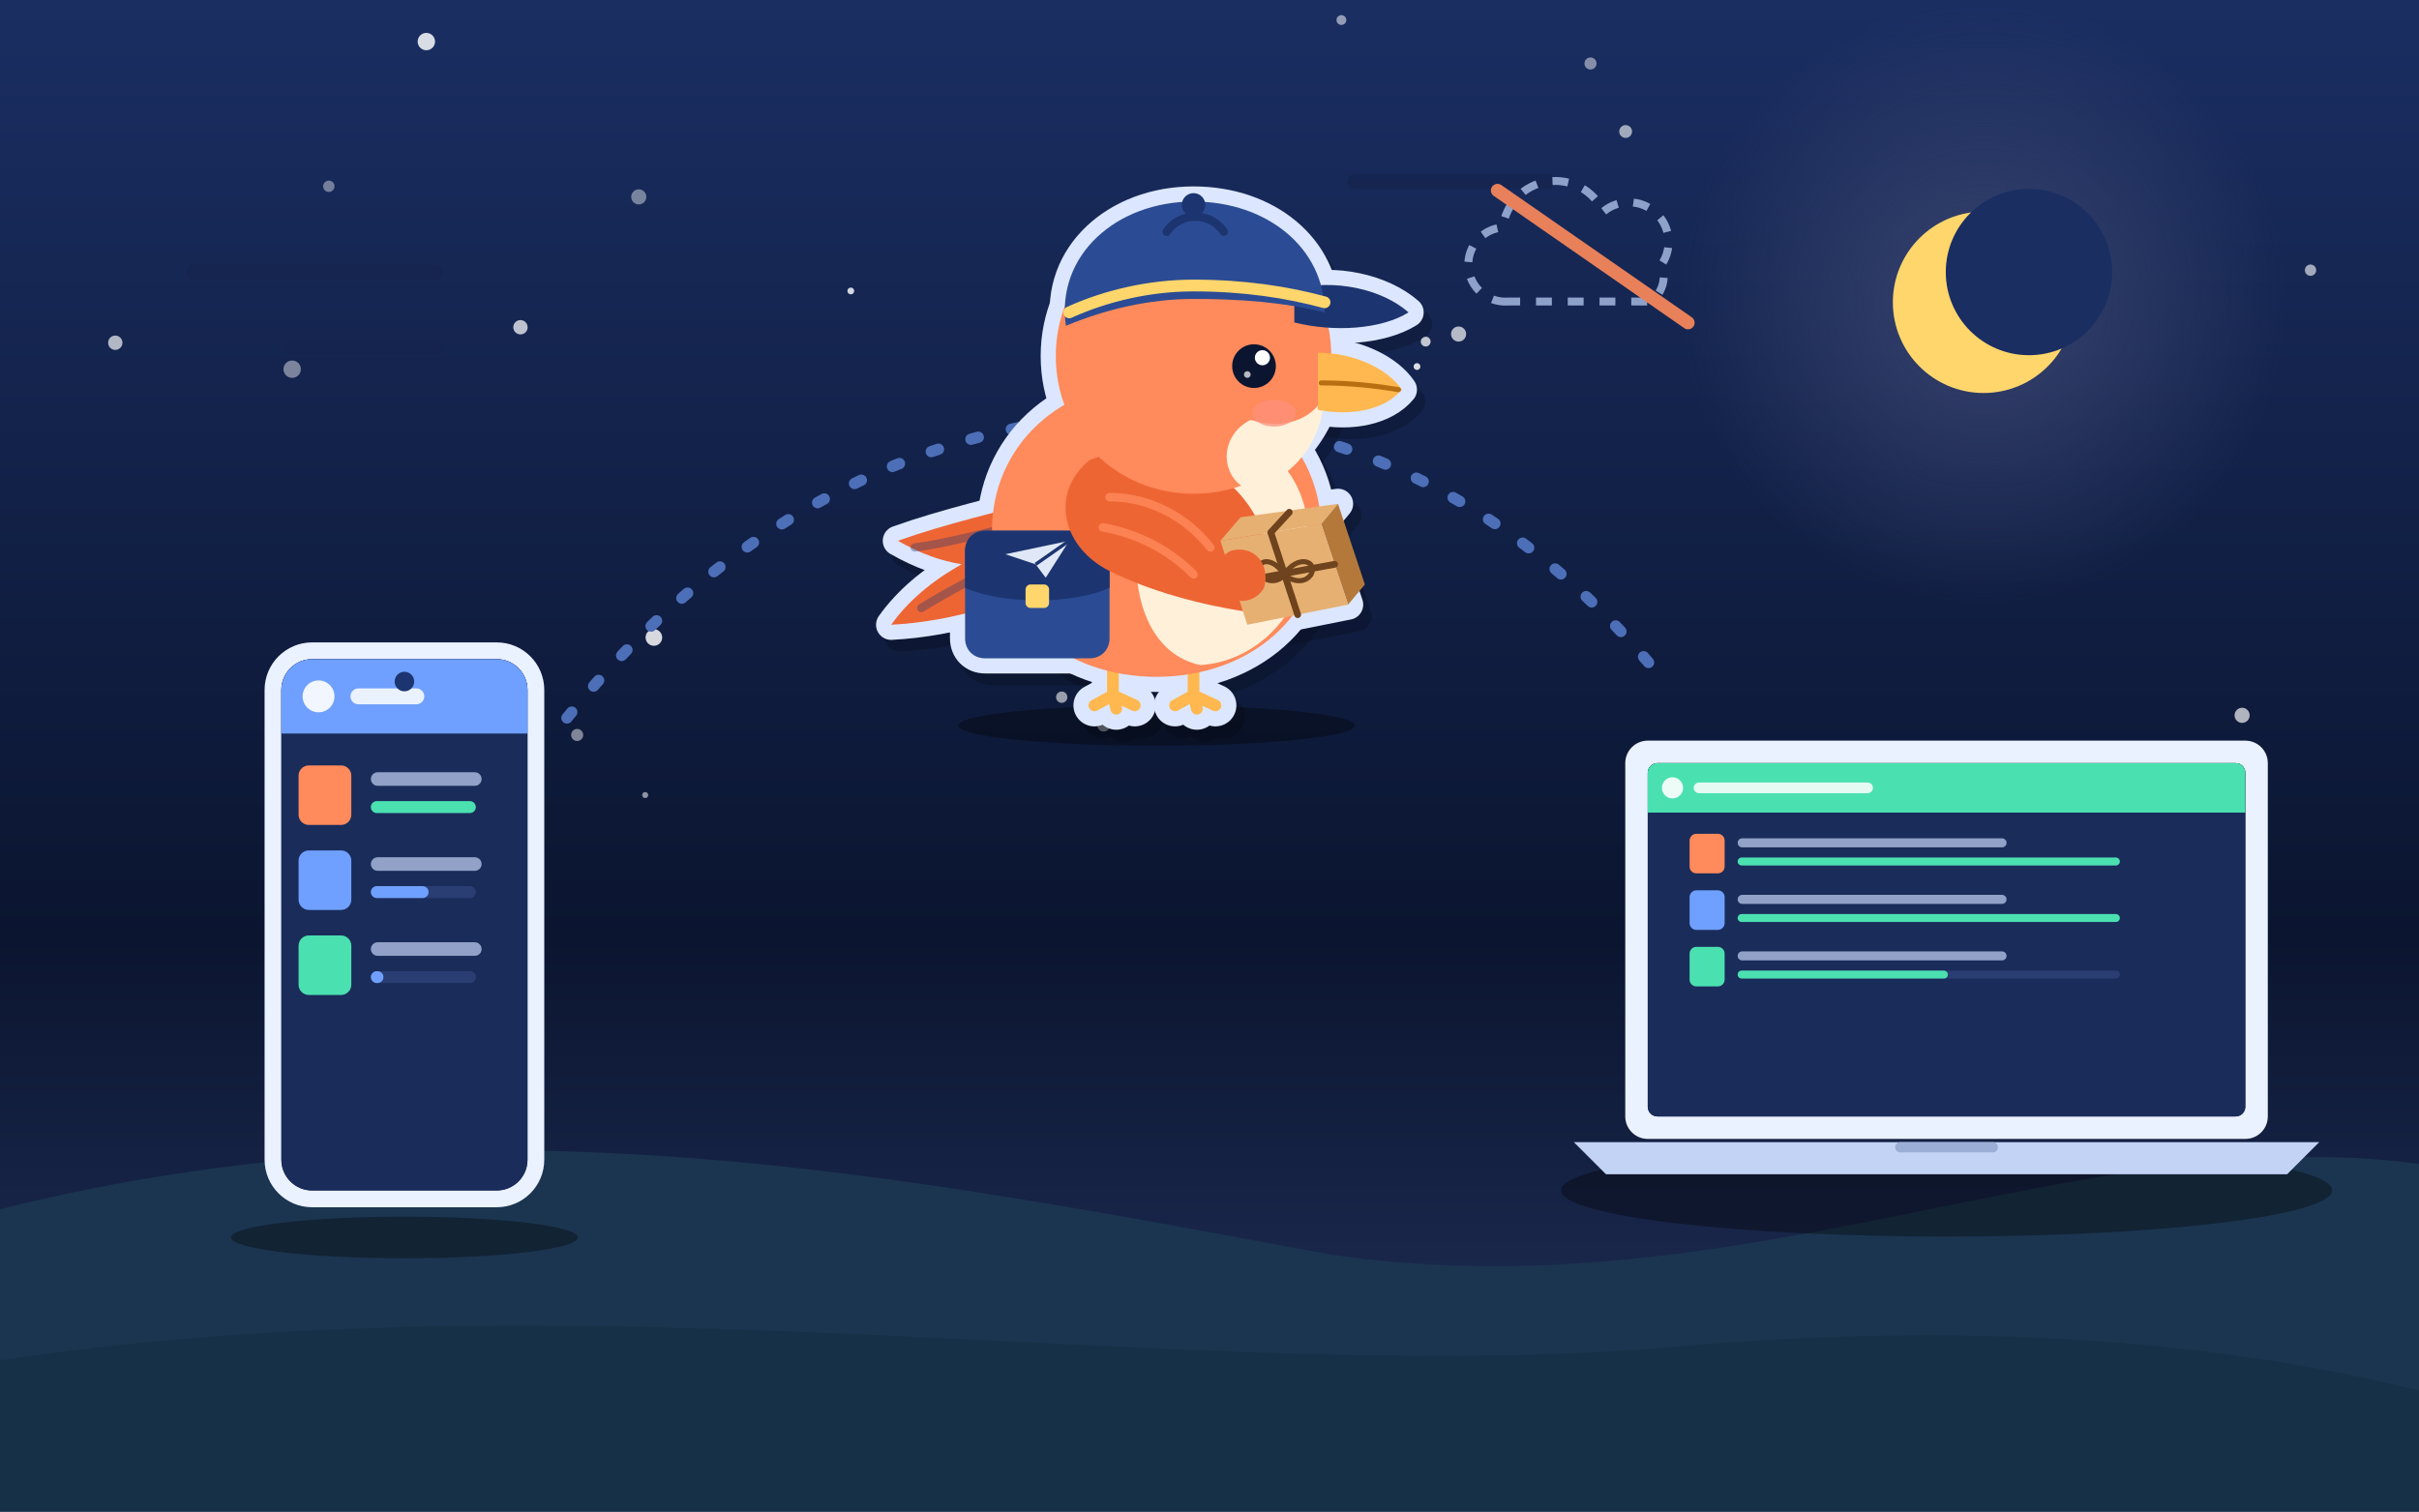
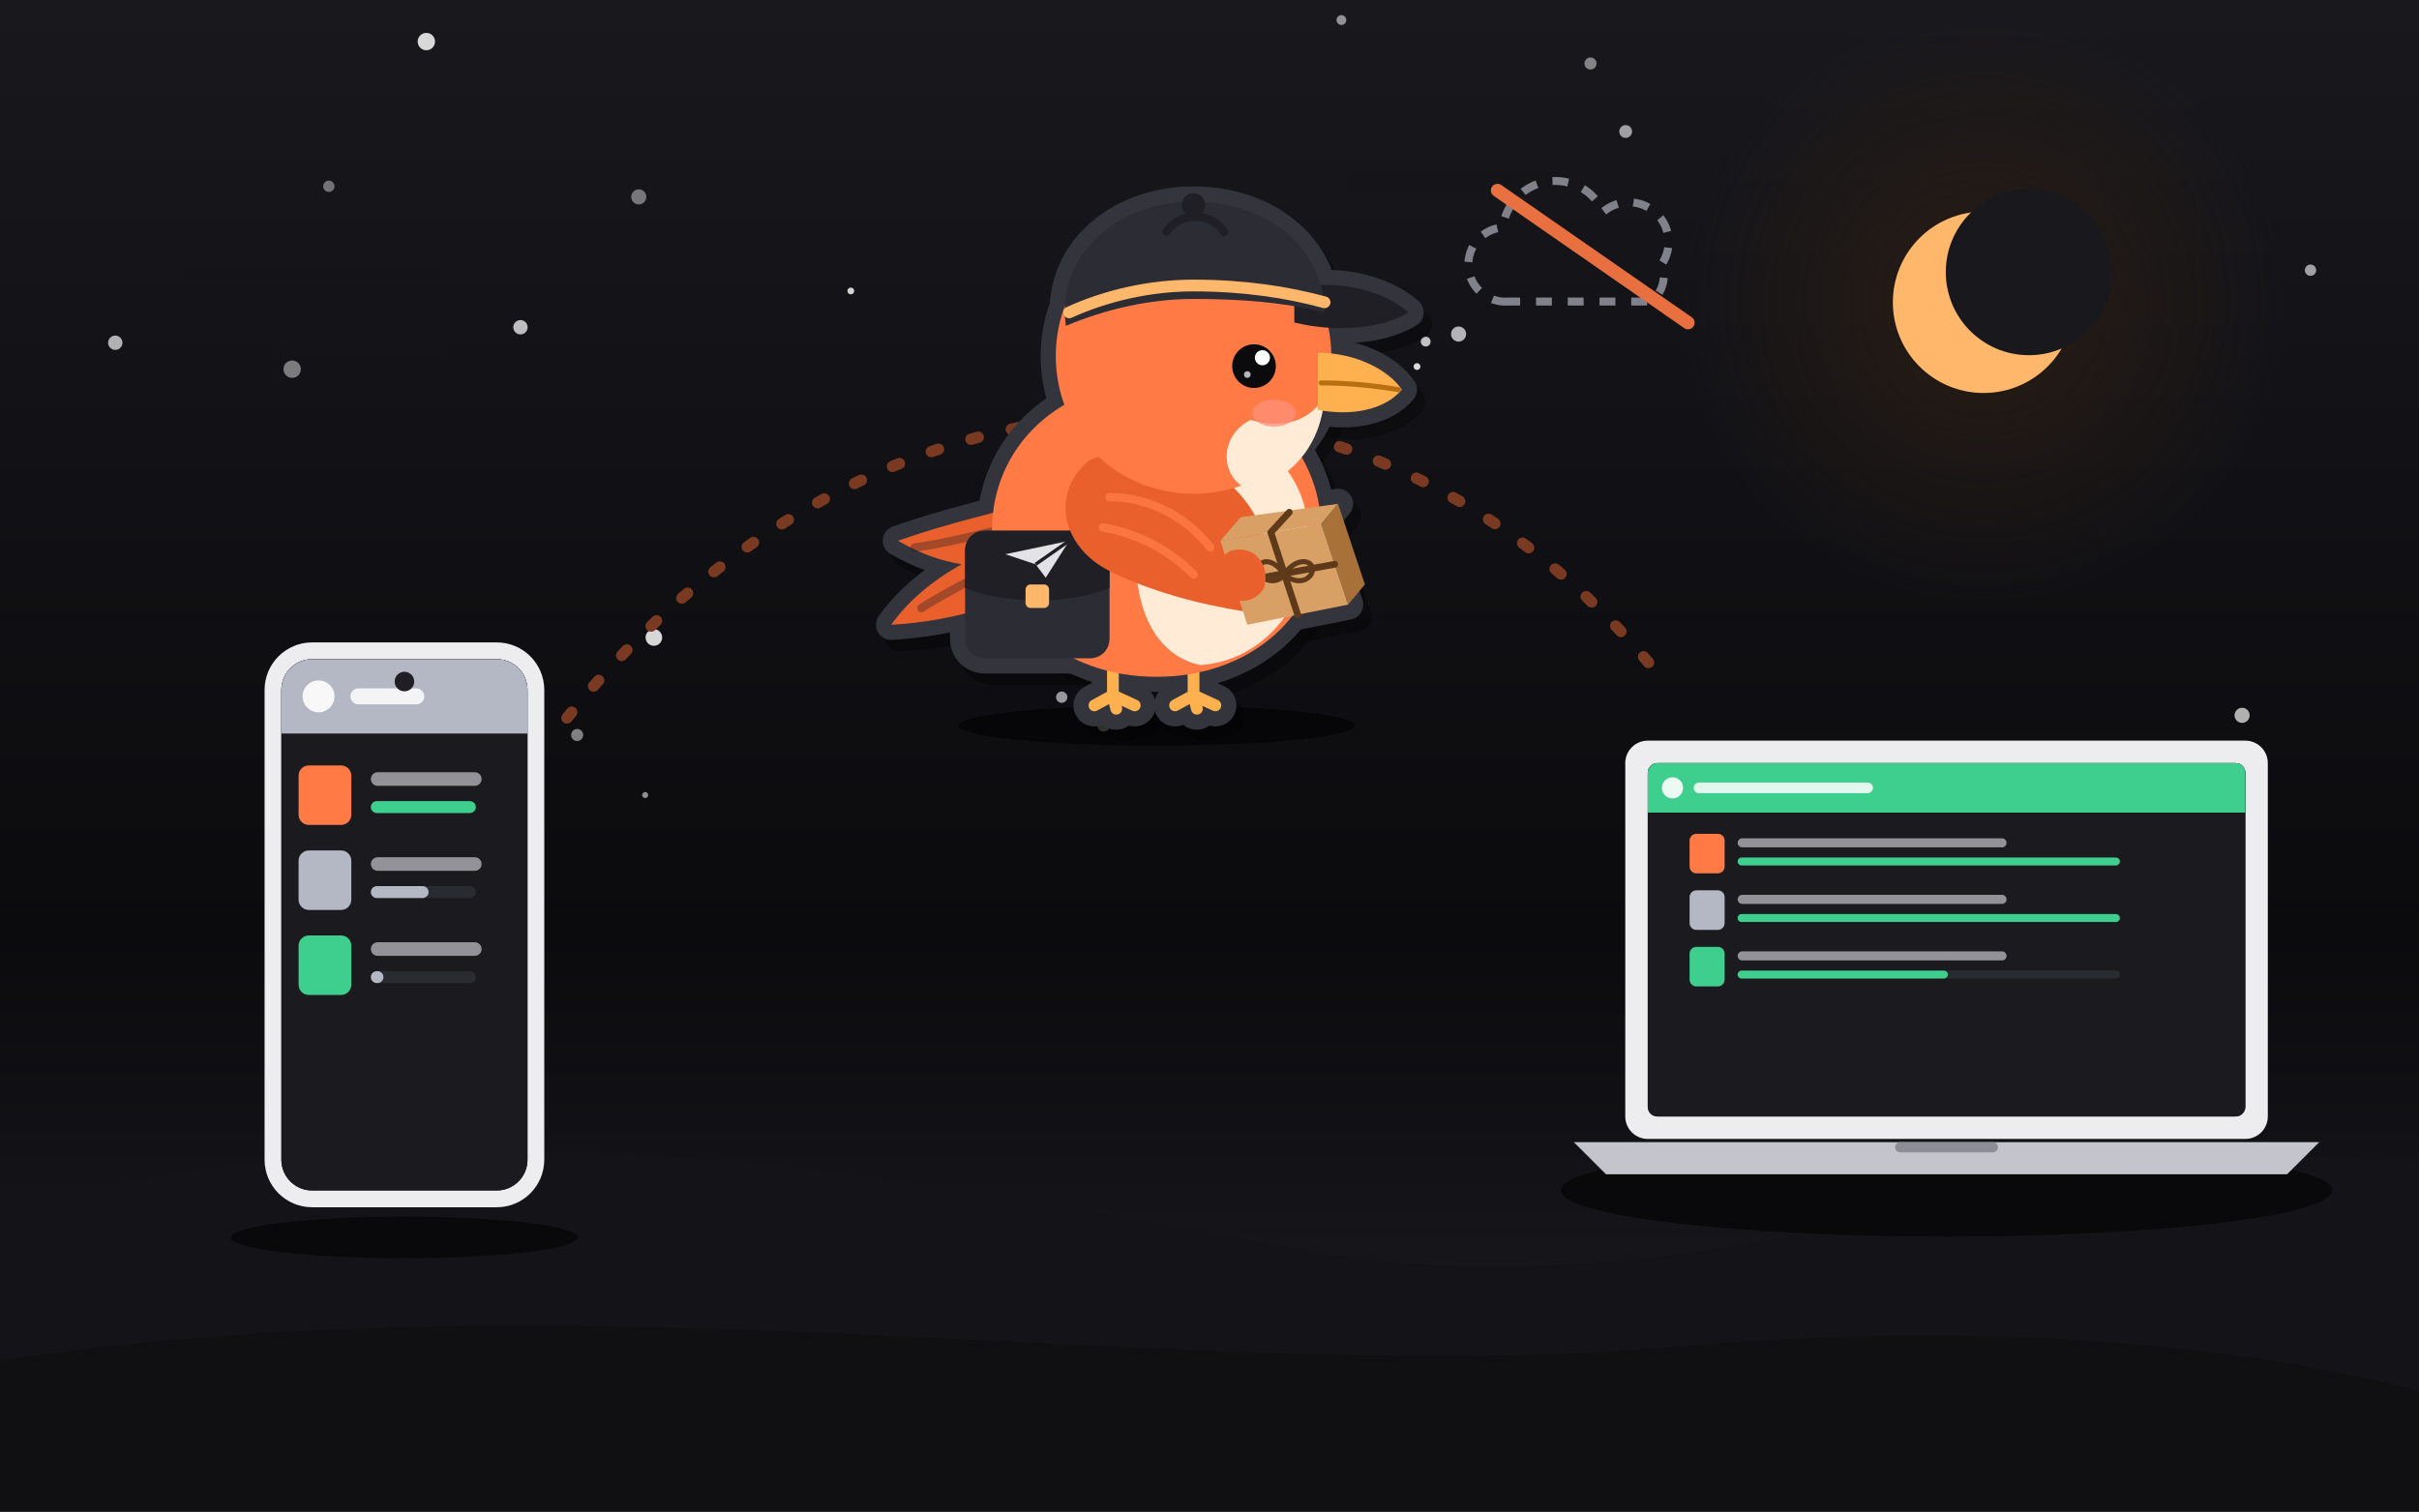
<svg xmlns="http://www.w3.org/2000/svg" viewBox="0 0 640 400" width="640" height="400" role="img" aria-labelledby="t">
  <defs>
    <linearGradient id="sky9" x1="0" y1="0" x2="0" y2="1">
-       <stop offset="0" stop-color="#1A2E62" />
-       <stop offset=".62" stop-color="#0B1530" />
-       <stop offset="1" stop-color="#24345F" />
+       <stop offset="0" stop-color="#18181D" />
+       <stop offset=".62" stop-color="#0B0B0E" />
+       <stop offset="1" stop-color="#1E1E24" />
    </linearGradient>
    <radialGradient id="glowa">
-       <stop offset="0" stop-color="#3A4570" stop-opacity=".95" />
-       <stop offset="1" stop-color="#3A4570" stop-opacity="0" />
+       <stop offset="0" stop-color="#2A1D14" stop-opacity=".95" />
+       <stop offset="1" stop-color="#2A1D14" stop-opacity="0" />
    </radialGradient>
  </defs>
  <rect width="640" height="400" fill="url(#sky9)" />
  <circle cx="524.8" cy="80" r="80" fill="url(#glowa)" />
-   <circle cx="524.8" cy="80" r="24" fill="#FFD66B" />
-   <circle cx="536.8" cy="72" r="22" fill="#1A2E62" />
+   <circle cx="524.8" cy="80" r="24" fill="#FFB86B" />
+   <circle cx="536.8" cy="72" r="22" fill="#18181D" />
  <circle cx="313.9" cy="123.4" r="1.0" fill="#FFFFFF" opacity="0.47" />
  <circle cx="283.7" cy="111.4" r="0.9" fill="#FFFFFF" opacity="0.79" />
  <circle cx="377.2" cy="90.4" r="1.3" fill="#FFFFFF" opacity="0.74" />
  <circle cx="420.8" cy="16.8" r="1.6" fill="#FFFFFF" opacity="0.47" />
  <circle cx="430.1" cy="34.8" r="1.7" fill="#FFFFFF" opacity="0.59" />
  <circle cx="112.8" cy="11.0" r="2.3" fill="#FFFFFF" opacity="0.83" />
  <circle cx="77.3" cy="97.7" r="2.3" fill="#FFFFFF" opacity="0.44" />
  <circle cx="268.3" cy="121.1" r="1.9" fill="#FFFFFF" opacity="0.49" />
  <circle cx="109.0" cy="216.8" r="1.5" fill="#FFFFFF" opacity="0.47" />
  <circle cx="350.1" cy="72.7" r="1.0" fill="#FFFFFF" opacity="0.74" />
  <circle cx="225.1" cy="77.0" r="0.9" fill="#FFFFFF" opacity="0.81" />
  <circle cx="152.7" cy="194.5" r="1.6" fill="#FFFFFF" opacity="0.47" />
  <circle cx="385.9" cy="88.4" r="2.0" fill="#FFFFFF" opacity="0.68" />
  <circle cx="87.0" cy="49.3" r="1.5" fill="#FFFFFF" opacity="0.40" />
  <circle cx="30.5" cy="90.7" r="1.9" fill="#FFFFFF" opacity="0.67" />
  <circle cx="611.3" cy="71.5" r="1.5" fill="#FFFFFF" opacity="0.60" />
  <circle cx="280.9" cy="184.5" r="1.5" fill="#FFFFFF" opacity="0.57" />
  <circle cx="169.0" cy="52.1" r="2.0" fill="#FFFFFF" opacity="0.42" />
  <circle cx="173.0" cy="168.7" r="2.2" fill="#FFFFFF" opacity="0.83" />
  <circle cx="593.2" cy="189.3" r="2.0" fill="#FFFFFF" opacity="0.67" />
  <circle cx="354.9" cy="5.3" r="1.3" fill="#FFFFFF" opacity="0.53" />
  <circle cx="137.7" cy="86.6" r="1.9" fill="#FFFFFF" opacity="0.72" />
  <circle cx="170.7" cy="210.4" r="0.8" fill="#FFFFFF" opacity="0.53" />
  <circle cx="374.9" cy="97.0" r="0.9" fill="#FFFFFF" opacity="0.85" />
  <circle cx="292.0" cy="191.9" r="1.7" fill="#FFFFFF" opacity="0.58" />
  <circle cx="80.1" cy="174.5" r="2.2" fill="#FFFFFF" opacity="0.48" />
-   <path d="M51.2 72h64M76.8 92h38.4M358.4 48h51.2" stroke="#14244D" stroke-width="4" stroke-linecap="round" opacity=".7" />
-   <path d="M0 320 C128 288 243.2 312 352 332 C460.8 348 550.4 296 640 308 V400 H0 Z" fill="#1B3550" />
-   <path d="M0 360 C160 336 320 368 448 356 C544 348 608 360 640 368 V400 H0 Z" fill="#163047" />
-   <ellipse cx="107" cy="327.48" rx="45.88" ry="5.506" fill="rgba(0,0,0,.35)" />
+   <path d="M51.2 72h64M76.8 92h38.4M358.4 48h51.2" stroke="#141418" stroke-width="4" stroke-linecap="round" opacity=".7" />
+   <path d="M0 320 C128 288 243.2 312 352 332 C460.8 348 550.4 296 640 308 V400 H0 Z" fill="#141418" />
+   <path d="M0 360 C160 336 320 368 448 356 C544 348 608 360 640 368 V400 H0 Z" fill="#101013" />
+   <ellipse cx="107" cy="327.48" rx="45.88" ry="5.506" fill="rgba(0,0,0,.55)" />
  <g transform="translate(70 170) rotate(0 37 74.74)">
    <defs>
      <clipPath id="phb">
        <rect x="4.44" y="4.44" width="65.12" height="140.6" rx="8.14" />
      </clipPath>
    </defs>
-     <rect width="74" height="149.48" rx="12.58" fill="#EAF1FF" />
-     <rect x="4.44" y="4.44" width="65.12" height="140.6" rx="8.14" fill="#14244D" />
+     <rect width="74" height="149.48" rx="12.58" fill="#EDEDF0" />
+     <rect x="4.44" y="4.44" width="65.12" height="140.6" rx="8.14" fill="#141418" />
    <g clip-path="url(#phb)">
      <g transform="translate(4.44 4.44)">
-         <rect width="65.12" height="140.6" fill="#1A2C5A" />
-         <rect width="65.12" height="19.684" fill="#6FA0FF" />
+         <rect width="65.12" height="140.6" fill="#1A1A1F" />
+         <rect width="65.12" height="19.684" fill="#B4B8C4" />
        <circle cx="9.842" cy="9.842" r="4.218" fill="#fff" opacity=".9" />
        <rect x="18.278" y="7.733" width="19.536" height="4.218" rx="2.109" fill="#fff" opacity=".85" />
-         <rect x="4.558" y="28.12" width="13.948" height="15.747" rx="2.7" fill="#FF8A5B" />
-         <rect x="23.68" y="29.92" width="29.304" height="3.599" rx="1.8" fill="#C3D3F5" opacity=".7" />
-         <rect x="23.68" y="37.568" width="27.765" height="3.149" rx="1.575" fill="#2A3E73" />
-         <rect x="23.68" y="37.568" width="27.765" height="3.149" rx="1.575" fill="#4BE0B0" />
-         <rect x="4.558" y="50.616" width="13.948" height="15.747" rx="2.7" fill="#6FA0FF" />
-         <rect x="23.68" y="52.416" width="29.304" height="3.599" rx="1.8" fill="#C3D3F5" opacity=".7" />
-         <rect x="23.68" y="60.064" width="27.765" height="3.149" rx="1.575" fill="#2A3E73" />
-         <rect x="23.68" y="60.064" width="15.271" height="3.149" rx="1.575" fill="#6FA0FF" />
-         <rect x="4.558" y="73.112" width="13.948" height="15.747" rx="2.7" fill="#4BE0B0" />
-         <rect x="23.68" y="74.912" width="29.304" height="3.599" rx="1.8" fill="#C3D3F5" opacity=".7" />
-         <rect x="23.68" y="82.56" width="27.765" height="3.149" rx="1.575" fill="#2A3E73" />
-         <rect x="23.68" y="82.56" width="3.332" height="3.149" rx="1.575" fill="#6FA0FF" />
+         <rect x="4.558" y="28.12" width="13.948" height="15.747" rx="2.7" fill="#FF7A45" />
+         <rect x="23.68" y="29.92" width="29.304" height="3.599" rx="1.8" fill="#C4C4CC" opacity=".7" />
+         <rect x="23.68" y="37.568" width="27.765" height="3.149" rx="1.575" fill="#2A2A31" />
+         <rect x="23.68" y="37.568" width="27.765" height="3.149" rx="1.575" fill="#3ECF8E" />
+         <rect x="4.558" y="50.616" width="13.948" height="15.747" rx="2.7" fill="#B4B8C4" />
+         <rect x="23.68" y="52.416" width="29.304" height="3.599" rx="1.8" fill="#C4C4CC" opacity=".7" />
+         <rect x="23.68" y="60.064" width="27.765" height="3.149" rx="1.575" fill="#2A2A31" />
+         <rect x="23.68" y="60.064" width="15.271" height="3.149" rx="1.575" fill="#B4B8C4" />
+         <rect x="4.558" y="73.112" width="13.948" height="15.747" rx="2.7" fill="#3ECF8E" />
+         <rect x="23.68" y="74.912" width="29.304" height="3.599" rx="1.8" fill="#C4C4CC" opacity=".7" />
+         <rect x="23.68" y="82.56" width="27.765" height="3.149" rx="1.575" fill="#2A2A31" />
+         <rect x="23.68" y="82.56" width="3.332" height="3.149" rx="1.575" fill="#B4B8C4" />
      </g>
    </g>
-     <circle cx="37" cy="10.36" r="2.59" fill="#1C3570" />
+     <circle cx="37" cy="10.36" r="2.59" fill="#1F1F25" />
  </g>
-   <ellipse cx="515" cy="315" rx="102" ry="12.24" fill="rgba(0,0,0,.35)" />
+   <ellipse cx="515" cy="315" rx="102" ry="12.24" fill="rgba(0,0,0,.55)" />
  <g transform="translate(430 196)">
    <defs>
      <clipPath id="lpc">
        <rect x="5.95" y="5.95" width="158.1" height="93.5" rx="2.55" />
      </clipPath>
    </defs>
-     <rect width="170" height="105.4" rx="5.95" fill="#EAF1FF" />
-     <rect x="5.95" y="5.95" width="158.1" height="93.5" rx="2.55" fill="#14244D" />
+     <rect width="170" height="105.4" rx="5.95" fill="#EDEDF0" />
+     <rect x="5.95" y="5.95" width="158.1" height="93.5" rx="2.55" fill="#141418" />
    <g clip-path="url(#lpc)">
      <g transform="translate(5.95 5.95)">
-         <rect width="158.1" height="93.5" fill="#1A2C5A" />
-         <rect width="158.1" height="13.09" fill="#4BE0B0" />
+         <rect width="158.1" height="93.5" fill="#1A1A1F" />
+         <rect width="158.1" height="13.09" fill="#3ECF8E" />
        <circle cx="6.545" cy="6.545" r="2.805" fill="#fff" opacity=".9" />
        <rect x="12.155" y="5.143" width="47.43" height="2.805" rx="1.402" fill="#fff" opacity=".85" />
-         <rect x="11.067" y="18.7" width="9.275" height="10.472" rx="1.795" fill="#FF8A5B" />
-         <rect x="23.783" y="19.897" width="71.145" height="2.394" rx="1.197" fill="#C3D3F5" opacity=".7" />
-         <rect x="23.783" y="24.983" width="101.116" height="2.094" rx="1.047" fill="#2A3E73" />
-         <rect x="23.783" y="24.983" width="101.116" height="2.094" rx="1.047" fill="#4BE0B0" />
-         <rect x="11.067" y="33.66" width="9.275" height="10.472" rx="1.795" fill="#6FA0FF" />
-         <rect x="23.783" y="34.857" width="71.145" height="2.394" rx="1.197" fill="#C3D3F5" opacity=".7" />
-         <rect x="23.783" y="39.943" width="101.116" height="2.094" rx="1.047" fill="#2A3E73" />
-         <rect x="23.783" y="39.943" width="101.116" height="2.094" rx="1.047" fill="#4BE0B0" />
-         <rect x="11.067" y="48.62" width="9.275" height="10.472" rx="1.795" fill="#4BE0B0" />
-         <rect x="23.783" y="49.817" width="71.145" height="2.394" rx="1.197" fill="#C3D3F5" opacity=".7" />
-         <rect x="23.783" y="54.903" width="101.116" height="2.094" rx="1.047" fill="#2A3E73" />
-         <rect x="23.783" y="54.903" width="55.614" height="2.094" rx="1.047" fill="#4BE0B0" />
+         <rect x="11.067" y="18.7" width="9.275" height="10.472" rx="1.795" fill="#FF7A45" />
+         <rect x="23.783" y="19.897" width="71.145" height="2.394" rx="1.197" fill="#C4C4CC" opacity=".7" />
+         <rect x="23.783" y="24.983" width="101.116" height="2.094" rx="1.047" fill="#2A2A31" />
+         <rect x="23.783" y="24.983" width="101.116" height="2.094" rx="1.047" fill="#3ECF8E" />
+         <rect x="11.067" y="33.66" width="9.275" height="10.472" rx="1.795" fill="#B4B8C4" />
+         <rect x="23.783" y="34.857" width="71.145" height="2.394" rx="1.197" fill="#C4C4CC" opacity=".7" />
+         <rect x="23.783" y="39.943" width="101.116" height="2.094" rx="1.047" fill="#2A2A31" />
+         <rect x="23.783" y="39.943" width="101.116" height="2.094" rx="1.047" fill="#3ECF8E" />
+         <rect x="11.067" y="48.62" width="9.275" height="10.472" rx="1.795" fill="#3ECF8E" />
+         <rect x="23.783" y="49.817" width="71.145" height="2.394" rx="1.197" fill="#C4C4CC" opacity=".7" />
+         <rect x="23.783" y="54.903" width="101.116" height="2.094" rx="1.047" fill="#2A2A31" />
+         <rect x="23.783" y="54.903" width="55.614" height="2.094" rx="1.047" fill="#3ECF8E" />
      </g>
    </g>
-     <path d="M-13.6 106.25 H183.6 L175.1 114.75 H-5.1 Z" fill="#C3D3F5" />
-     <rect x="71.4" y="106.25" width="27.2" height="2.72" rx="1.36" fill="#9AAED6" />
+     <path d="M-13.6 106.25 H183.6 L175.1 114.75 H-5.1 Z" fill="#C4C4CC" />
+     <rect x="71.4" y="106.25" width="27.2" height="2.72" rx="1.36" fill="#8D8D98" />
  </g>
-   <path d="M150 190 C230 90 360 80 440 180" fill="none" stroke="#4C6FB8" stroke-width="3" stroke-dasharray="2 9" stroke-linecap="round" opacity="1" />
+   <path d="M150 190 C230 90 360 80 440 180" fill="none" stroke="#7A3A22" stroke-width="3" stroke-dasharray="2 9" stroke-linecap="round" opacity="1" />
  <g transform="translate(420 70) scale(0.7)" opacity=".9">
-     <path d="M-30 14 a14 14 0 0 1 -2 -28 a20 20 0 0 1 38 -6 a15 15 0 0 1 22 20 a12 12 0 0 1 -4 14 Z" fill="none" stroke="#9AAED6" stroke-width="3" stroke-dasharray="6 6" stroke-linejoin="round" />
-     <path d="M-34 -28 L38 22" stroke="#FF8A5B" stroke-width="5" stroke-linecap="round" />
+     <path d="M-30 14 a14 14 0 0 1 -2 -28 a20 20 0 0 1 38 -6 a15 15 0 0 1 22 20 a12 12 0 0 1 -4 14 Z" fill="none" stroke="#8D8D98" stroke-width="3" stroke-dasharray="6 6" stroke-linejoin="round" />
+     <path d="M-34 -28 L38 22" stroke="#FF7A45" stroke-width="5" stroke-linecap="round" />
  </g>
  <g transform="translate(226 40) scale(0.4444444) translate(-20 -30)">
    <g>
-       <ellipse cx="200" cy="372" rx="118" ry="12" fill="rgba(0,0,0,.35)" />
+       <ellipse cx="200" cy="372" rx="118" ry="12" fill="rgba(0,0,0,.55)" />
      <g transform="translate(5 7)" opacity=".55">
-         <g fill="rgba(0,0,0,.35)" stroke="rgba(0,0,0,.35)" stroke-width="18" stroke-linejoin="round">
+         <g fill="rgba(0,0,0,.55)" stroke="rgba(0,0,0,.55)" stroke-width="18" stroke-linejoin="round">
          <path d="M132 238 C108 244 74 252 46 262 C60 270 72 274 84 276 C66 286 52 298 42 312 C80 310 116 298 140 284 Z" />
          <path d="M200 167 C258 167 298 206 298 256 C298 306 256 343 200 343 C144 343 102 306 102 256 C102 206 142 167 200 167 Z" />
          <path d="M222 70 C268 70 304 106 304 152 C304 198 268 234 222 234 C176 234 140 198 140 152 C140 106 176 70 222 70 Z" />
          <path d="M146 134 C140 92 176 60 222 60 C266 60 300 88 300 126 C276 120 250 118 222 118 C196 118 170 124 146 134 Z" />
          <path d="M282 112 C306 106 334 112 350 126 C334 136 306 138 282 132 Z" />
          <path d="M296 150 C318 150 338 160 346 172 C336 184 316 188 296 184 Z" />
          <path d="M86 268 C86 261 91 256 98 256 L160 256 C167 256 172 261 172 268 L172 320 C172 327 167 332 160 332 L98 332 C91 332 86 327 86 320 Z" />
          <path d="M238 262 L298 252 L314 300 L254 312 Z" />
          <path d="M238 262 L298 252 L308 240 L250 248 Z" />
        </g>
-         <path d="M174 334 L174 354 M163 360 L174 354 L187 360 M174 354 L176 362" fill="none" stroke="rgba(0,0,0,.35)" stroke-width="25" stroke-linecap="round" stroke-linejoin="round" />
-         <path d="M222 334 L222 354 M211 360 L222 354 L235 360 M222 354 L224 362" fill="none" stroke="rgba(0,0,0,.35)" stroke-width="25" stroke-linecap="round" stroke-linejoin="round" />
+         <path d="M174 334 L174 354 M163 360 L174 354 L187 360 M174 354 L176 362" fill="none" stroke="rgba(0,0,0,.55)" stroke-width="25" stroke-linecap="round" stroke-linejoin="round" />
+         <path d="M222 334 L222 354 M211 360 L222 354 L235 360 M222 354 L224 362" fill="none" stroke="rgba(0,0,0,.55)" stroke-width="25" stroke-linecap="round" stroke-linejoin="round" />
      </g>
-       <g fill="#DCE7FF" stroke="#DCE7FF" stroke-width="18" stroke-linejoin="round">
+       <g fill="#34343D" stroke="#34343D" stroke-width="18" stroke-linejoin="round">
        <path d="M132 238 C108 244 74 252 46 262 C60 270 72 274 84 276 C66 286 52 298 42 312 C80 310 116 298 140 284 Z" />
        <path d="M200 167 C258 167 298 206 298 256 C298 306 256 343 200 343 C144 343 102 306 102 256 C102 206 142 167 200 167 Z" />
        <path d="M222 70 C268 70 304 106 304 152 C304 198 268 234 222 234 C176 234 140 198 140 152 C140 106 176 70 222 70 Z" />
        <path d="M146 134 C140 92 176 60 222 60 C266 60 300 88 300 126 C276 120 250 118 222 118 C196 118 170 124 146 134 Z" />
        <path d="M282 112 C306 106 334 112 350 126 C334 136 306 138 282 132 Z" />
        <path d="M296 150 C318 150 338 160 346 172 C336 184 316 188 296 184 Z" />
        <path d="M86 268 C86 261 91 256 98 256 L160 256 C167 256 172 261 172 268 L172 320 C172 327 167 332 160 332 L98 332 C91 332 86 327 86 320 Z" />
        <path d="M238 262 L298 252 L314 300 L254 312 Z" />
        <path d="M238 262 L298 252 L308 240 L250 248 Z" />
      </g>
-       <path d="M174 334 L174 354 M163 360 L174 354 L187 360 M174 354 L176 362" fill="none" stroke="#DCE7FF" stroke-width="25" stroke-linecap="round" stroke-linejoin="round" />
-       <path d="M222 334 L222 354 M211 360 L222 354 L235 360 M222 354 L224 362" fill="none" stroke="#DCE7FF" stroke-width="25" stroke-linecap="round" stroke-linejoin="round" />
-       <path d="M174 334 L174 354 M163 360 L174 354 L187 360 M174 354 L176 362" fill="none" stroke="#FFB84F" stroke-width="7" stroke-linecap="round" stroke-linejoin="round" />
-       <path d="M222 334 L222 354 M211 360 L222 354 L235 360 M222 354 L224 362" fill="none" stroke="#FFB84F" stroke-width="7" stroke-linecap="round" stroke-linejoin="round" />
-       <path d="M132 238 C108 244 74 252 46 262 C60 270 72 274 84 276 C66 286 52 298 42 312 C80 310 116 298 140 284 Z" fill="#EE6534" />
-       <path d="M120 252 C96 258 72 264 56 266 M118 270 C96 282 76 292 60 302" fill="none" stroke="#1C3570" stroke-width="5" stroke-linecap="round" opacity=".35" />
-       <path d="M200 167 C258 167 298 206 298 256 C298 306 256 343 200 343 C144 343 102 306 102 256 C102 206 142 167 200 167 Z" fill="#FF8A5B" />
-       <path d="M236 196 C276 202 294 236 290 270 C286 308 258 334 226 336 C198 330 186 300 188 266 C190 230 206 200 236 196 Z" fill="#FFF0DA" />
-       <path d="M150 266 L270 196" stroke="#2B4C94" stroke-width="16" stroke-linecap="round" />
-       <path d="M150 266 L270 196" stroke="#FFD66B" stroke-width="3" stroke-dasharray="6 7" stroke-linecap="round" opacity=".9" />
-       <path d="M86 268 C86 261 91 256 98 256 L160 256 C167 256 172 261 172 268 L172 320 C172 327 167 332 160 332 L98 332 C91 332 86 327 86 320 Z" fill="#2B4C94" />
-       <path d="M86 268 C86 261 91 256 98 256 L160 256 C167 256 172 261 172 268 L172 290 C150 300 108 300 86 290 Z" fill="#1C3570" />
-       <rect x="122" y="288" width="14" height="14" rx="3" fill="#FFD66B" />
-       <path d="M110 270 L148 262 L134 284 L128 276 Z" fill="#EAF1FF" opacity=".95" />
-       <path d="M128 276 L148 262" stroke="#1C3570" stroke-width="2" />
-       <path d="M160 214 C200 198 246 216 262 254 C272 278 266 298 252 304 C226 300 196 292 172 280 C144 266 136 234 160 214 Z" fill="#EE6534" />
-       <path d="M172 236 C196 236 218 248 232 266 M168 254 C190 258 208 268 222 282" fill="none" stroke="#FF8A5B" stroke-width="5" stroke-linecap="round" opacity=".8" />
-       <path d="M238 262 L298 252 L308 240 L250 248 Z" fill="#E6B072" />
-       <path d="M298 252 L308 240 L324 288 L314 300 Z" fill="#B4793A" />
-       <path d="M238 262 L298 252 L314 300 L254 312 Z" fill="#E6B072" />
-       <path d="M268 257 L284 306 M246 287 L306 276 M268 257 L279 245" fill="none" stroke="#6E431D" stroke-width="4" stroke-linecap="round" />
-       <path d="M276 282 C268 270 258 274 262 282 C266 288 274 286 276 282 Z M276 282 C284 270 296 274 292 282 C288 288 280 286 276 282 Z" fill="none" stroke="#6E431D" stroke-width="3" />
-       <path d="M244 268 C258 264 268 276 264 290 C258 300 246 300 238 292 C234 282 236 272 244 268 Z" fill="#EE6534" />
-       <path d="M222 70 C268 70 304 106 304 152 C304 198 268 234 222 234 C176 234 140 198 140 152 C140 106 176 70 222 70 Z" fill="#FF8A5B" />
-       <path d="M256 190 C276 196 292 190 300 176 C298 204 282 224 256 232 C238 226 236 200 256 190 Z" fill="#FFF0DA" />
-       <path d="M282 112 C306 106 334 112 350 126 C334 136 306 138 282 132 Z" fill="#1C3570" />
-       <path d="M146 134 C140 92 176 60 222 60 C266 60 300 88 300 126 C276 120 250 118 222 118 C196 118 170 124 146 134 Z" fill="#2B4C94" />
-       <path d="M148 126 C170 116 196 110 222 110 C252 110 278 114 300 120" fill="none" stroke="#FFD66B" stroke-width="7" stroke-linecap="round" />
-       <path d="M206 78 C214 66 232 66 240 78" fill="none" stroke="#1C3570" stroke-width="5" stroke-linecap="round" />
-       <circle cx="222" cy="62" r="7" fill="#1C3570" />
-       <path d="M296 150 C318 150 338 160 346 172 C336 184 316 188 296 184 Z" fill="#FFB84F" />
+       <path d="M174 334 L174 354 M163 360 L174 354 L187 360 M174 354 L176 362" fill="none" stroke="#34343D" stroke-width="25" stroke-linecap="round" stroke-linejoin="round" />
+       <path d="M222 334 L222 354 M211 360 L222 354 L235 360 M222 354 L224 362" fill="none" stroke="#34343D" stroke-width="25" stroke-linecap="round" stroke-linejoin="round" />
+       <path d="M174 334 L174 354 M163 360 L174 354 L187 360 M174 354 L176 362" fill="none" stroke="#FFB04F" stroke-width="7" stroke-linecap="round" stroke-linejoin="round" />
+       <path d="M222 334 L222 354 M211 360 L222 354 L235 360 M222 354 L224 362" fill="none" stroke="#FFB04F" stroke-width="7" stroke-linecap="round" stroke-linejoin="round" />
+       <path d="M132 238 C108 244 74 252 46 262 C60 270 72 274 84 276 C66 286 52 298 42 312 C80 310 116 298 140 284 Z" fill="#E9602C" />
+       <path d="M120 252 C96 258 72 264 56 266 M118 270 C96 282 76 292 60 302" fill="none" stroke="#1F1F25" stroke-width="5" stroke-linecap="round" opacity=".35" />
+       <path d="M200 167 C258 167 298 206 298 256 C298 306 256 343 200 343 C144 343 102 306 102 256 C102 206 142 167 200 167 Z" fill="#FF7A45" />
+       <path d="M236 196 C276 202 294 236 290 270 C286 308 258 334 226 336 C198 330 186 300 188 266 C190 230 206 200 236 196 Z" fill="#FFEBD6" />
+       <path d="M150 266 L270 196" stroke="#2C2C34" stroke-width="16" stroke-linecap="round" />
+       <path d="M150 266 L270 196" stroke="#FFB86B" stroke-width="3" stroke-dasharray="6 7" stroke-linecap="round" opacity=".9" />
+       <path d="M86 268 C86 261 91 256 98 256 L160 256 C167 256 172 261 172 268 L172 320 C172 327 167 332 160 332 L98 332 C91 332 86 327 86 320 Z" fill="#2C2C34" />
+       <path d="M86 268 C86 261 91 256 98 256 L160 256 C167 256 172 261 172 268 L172 290 C150 300 108 300 86 290 Z" fill="#1F1F25" />
+       <rect x="122" y="288" width="14" height="14" rx="3" fill="#FFB86B" />
+       <path d="M110 270 L148 262 L134 284 L128 276 Z" fill="#EDEDF0" opacity=".95" />
+       <path d="M128 276 L148 262" stroke="#1F1F25" stroke-width="2" />
+       <path d="M160 214 C200 198 246 216 262 254 C272 278 266 298 252 304 C226 300 196 292 172 280 C144 266 136 234 160 214 Z" fill="#E9602C" />
+       <path d="M172 236 C196 236 218 248 232 266 M168 254 C190 258 208 268 222 282" fill="none" stroke="#FF7A45" stroke-width="5" stroke-linecap="round" opacity=".8" />
+       <path d="M238 262 L298 252 L308 240 L250 248 Z" fill="#D9A066" />
+       <path d="M298 252 L308 240 L324 288 L314 300 Z" fill="#A8713A" />
+       <path d="M238 262 L298 252 L314 300 L254 312 Z" fill="#D9A066" />
+       <path d="M268 257 L284 306 M246 287 L306 276 M268 257 L279 245" fill="none" stroke="#5E3A1A" stroke-width="4" stroke-linecap="round" />
+       <path d="M276 282 C268 270 258 274 262 282 C266 288 274 286 276 282 Z M276 282 C284 270 296 274 292 282 C288 288 280 286 276 282 Z" fill="none" stroke="#5E3A1A" stroke-width="3" />
+       <path d="M244 268 C258 264 268 276 264 290 C258 300 246 300 238 292 C234 282 236 272 244 268 Z" fill="#E9602C" />
+       <path d="M222 70 C268 70 304 106 304 152 C304 198 268 234 222 234 C176 234 140 198 140 152 C140 106 176 70 222 70 Z" fill="#FF7A45" />
+       <path d="M256 190 C276 196 292 190 300 176 C298 204 282 224 256 232 C238 226 236 200 256 190 Z" fill="#FFEBD6" />
+       <path d="M282 112 C306 106 334 112 350 126 C334 136 306 138 282 132 Z" fill="#1F1F25" />
+       <path d="M146 134 C140 92 176 60 222 60 C266 60 300 88 300 126 C276 120 250 118 222 118 C196 118 170 124 146 134 Z" fill="#2C2C34" />
+       <path d="M148 126 C170 116 196 110 222 110 C252 110 278 114 300 120" fill="none" stroke="#FFB86B" stroke-width="7" stroke-linecap="round" />
+       <path d="M206 78 C214 66 232 66 240 78" fill="none" stroke="#1F1F25" stroke-width="5" stroke-linecap="round" />
+       <circle cx="222" cy="62" r="7" fill="#1F1F25" />
+       <path d="M296 150 C318 150 338 160 346 172 C336 184 316 188 296 184 Z" fill="#FFB04F" />
      <path d="M298 168 C316 168 332 170 344 172" fill="none" stroke="#B86F12" stroke-width="3" stroke-linecap="round" />
-       <circle cx="258" cy="158" r="13" fill="#0B1530" />
+       <circle cx="258" cy="158" r="13" fill="#0B0B0E" />
      <circle cx="263" cy="153" r="4.5" fill="#FFFFFF" />
      <circle cx="254" cy="163" r="2" fill="#FFFFFF" opacity=".7" />
      <ellipse cx="270" cy="186" rx="13" ry="8" fill="#FF8F7A" opacity=".75" />
    </g>
  </g>
</svg>
